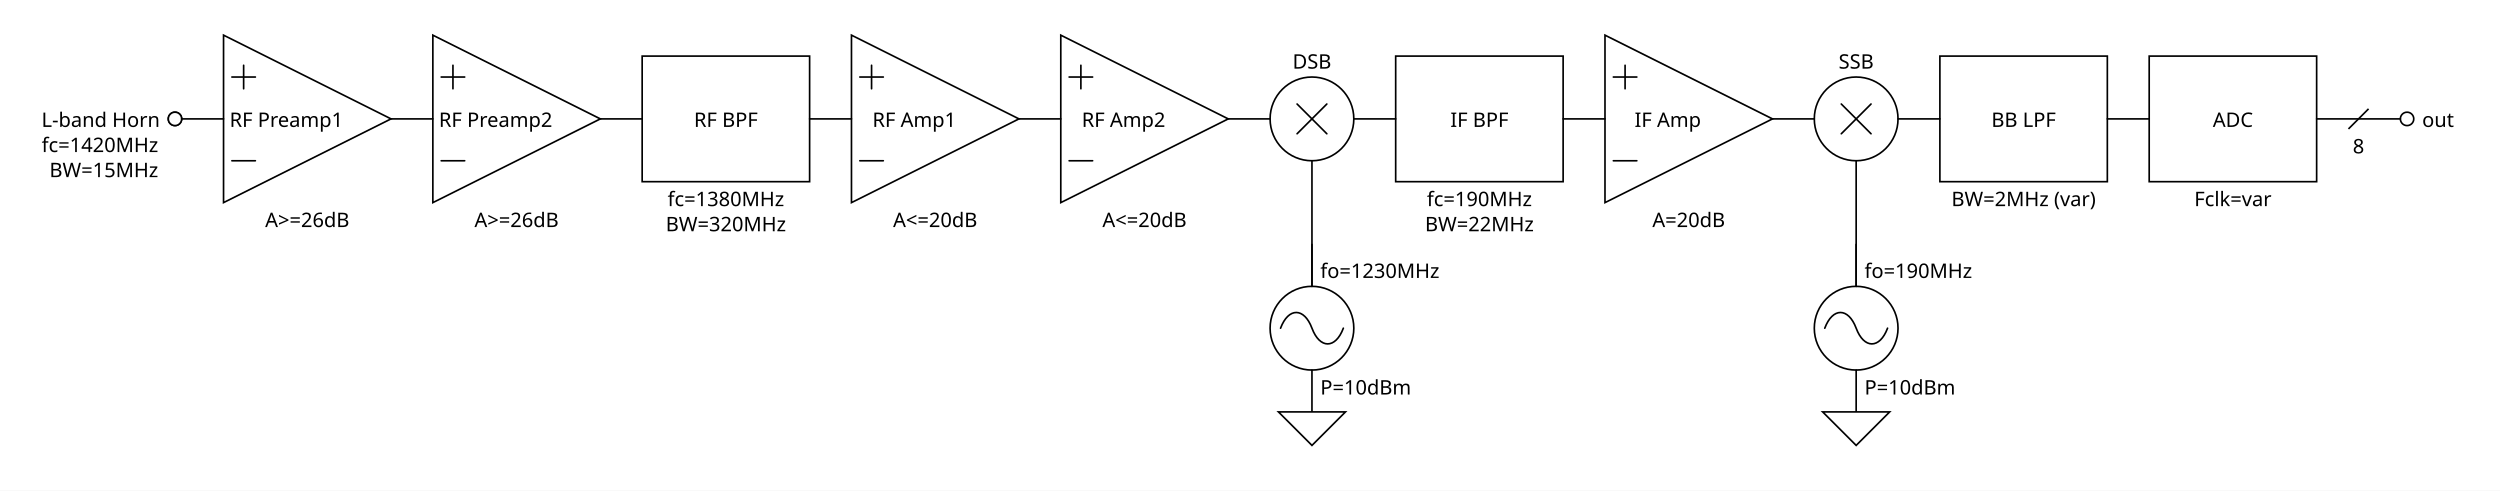
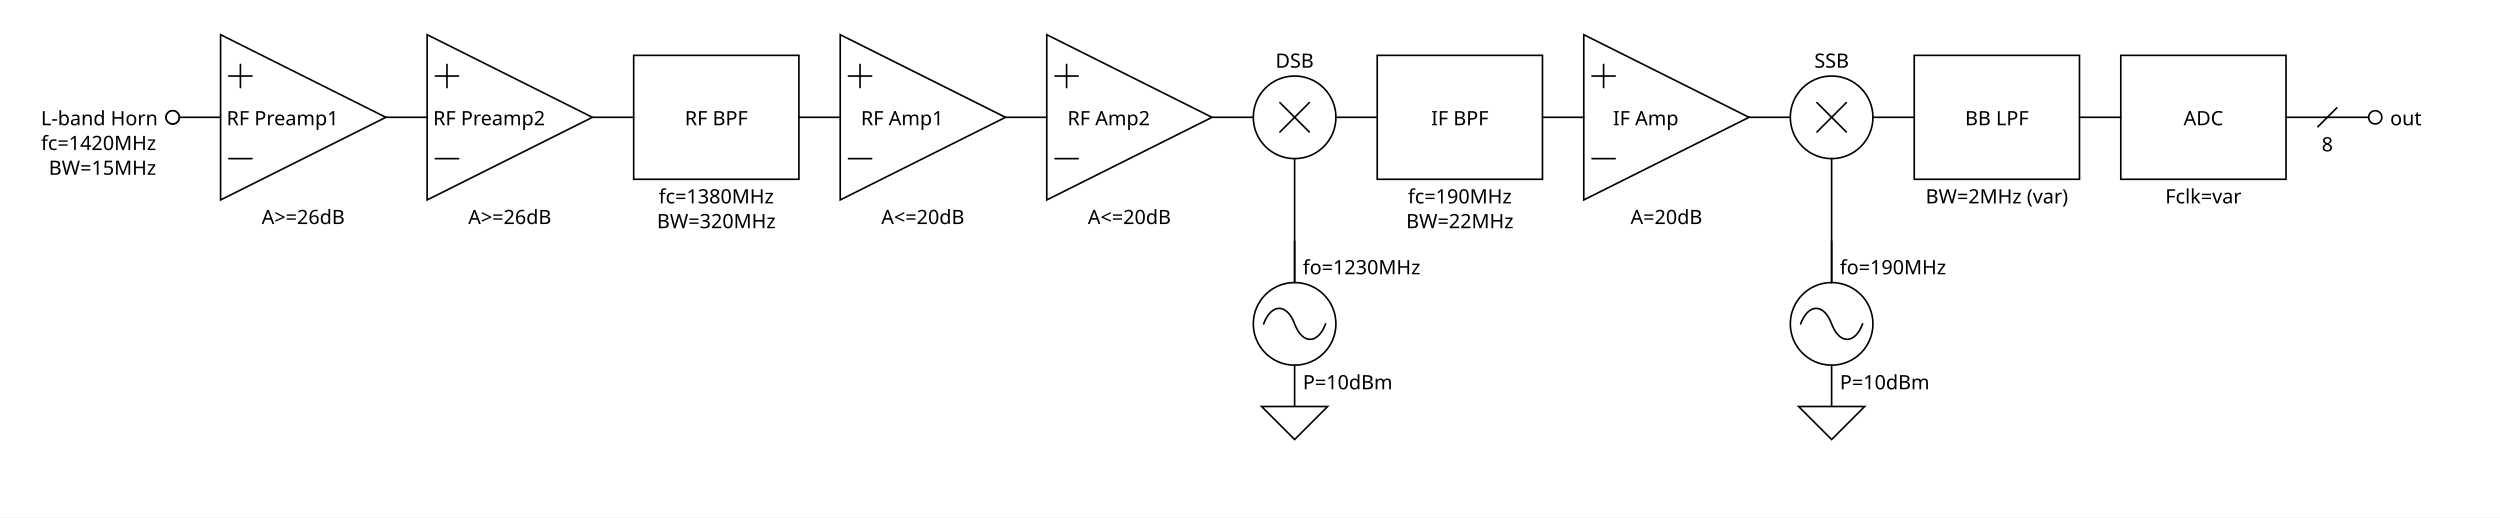
- <svg xmlns="http://www.w3.org/2000/svg" baseProfile="full" height="100%" version="1.1" viewBox="-108.5,-71.0,1493.0,293.0" width="100%">
+ <svg xmlns="http://www.w3.org/2000/svg" baseProfile="full" height="100%" version="1.1" viewBox="-108.5,-71.0,1513.0,313.0" width="100%">
  <defs />
  <g id="bkgnd">
-     <rect fill="white" height="293.0" stroke="none" stroke-width="1" width="1493.0" x="-108.5" y="-71.0" />
+     <rect fill="white" height="313.0" stroke="none" stroke-width="1" width="1513.0" x="-108.5" y="-71.0" />
  </g>
  <g id="symbol" transform="translate(0,0)">
    <rect fill="none" height="50" stroke="none" width="50" x="-25.0" y="-25.0" />
    <circle cx="-4" cy="0" fill="white" r="4" stroke="black" stroke-width="1" />
  </g>
  <g id="text" />
  <g id="symbol" transform="translate(0,0)">
    <rect fill="none" height="50" stroke="none" width="150" x="-75.0" y="-25.0" />
    <circle cx="-4" cy="0" fill="white" r="4" stroke="black" stroke-width="1" />
  </g>
  <g id="text">
    <text fill="black" font-family="sans" font-size="12" text-anchor="end" x="-13" y="4.8">L-band Horn</text>
  </g>
  <g id="symbol" transform="translate(0,15)">
    <rect fill="none" height="50" stroke="none" width="175.0" x="-87.5" y="-25.0" />
  </g>
  <g id="text">
    <text fill="black" font-family="sans" font-size="12" text-anchor="end" x="-14" y="19.8">fc=1420MHz</text>
  </g>
  <g id="symbol" transform="translate(0,30)">
    <rect fill="none" height="50" stroke="none" width="175.0" x="-87.5" y="-25.0" />
  </g>
  <g id="text">
    <text fill="black" font-family="sans" font-size="12" text-anchor="end" x="-14" y="34.8">BW=15MHz</text>
  </g>
  <g id="symbol" transform="translate(75,0)">
    <rect fill="none" height="100" stroke="none" width="100" x="-50.0" y="-50.0" />
    <polygon fill="white" points="50.0,0 -50.0,-50.0 -50.0,50.0" stroke="black" stroke-linecap="round" stroke-width="1" />
    <line stroke="black" stroke-linecap="round" stroke-width="1" x1="-45.0" x2="-31.0" y1="25.0" y2="25.0" />
    <line stroke="black" stroke-linecap="round" stroke-width="1" x1="-45.0" x2="-31.0" y1="-25.0" y2="-25.0" />
    <line stroke="black" stroke-linecap="round" stroke-width="1" x1="-38.0" x2="-38.0" y1="-18.0" y2="-32.0" />
  </g>
  <g id="text">
    <text fill="black" font-family="sans" font-size="12" text-anchor="middle" x="62.5" y="4.8">RF Preamp1</text>
  </g>
  <g id="symbol" transform="translate(75,50.0)">
    <rect fill="none" height="50" stroke="none" width="50" x="-25.0" y="-25.0" />
  </g>
  <g id="text">
    <text fill="black" font-family="sans" font-size="12" text-anchor="middle" x="75" y="64.6">A&gt;=26dB</text>
  </g>
  <g id="wire">
    <polyline fill="none" points="0,0 25.0,0" stroke="black" stroke-linecap="round" stroke-width="1" />
  </g>
  <g id="symbol" transform="translate(200.0,0)">
    <rect fill="none" height="100" stroke="none" width="100" x="-50.0" y="-50.0" />
    <polygon fill="white" points="50.0,0 -50.0,-50.0 -50.0,50.0" stroke="black" stroke-linecap="round" stroke-width="1" />
    <line stroke="black" stroke-linecap="round" stroke-width="1" x1="-45.0" x2="-31.0" y1="25.0" y2="25.0" />
    <line stroke="black" stroke-linecap="round" stroke-width="1" x1="-45.0" x2="-31.0" y1="-25.0" y2="-25.0" />
    <line stroke="black" stroke-linecap="round" stroke-width="1" x1="-38.0" x2="-38.0" y1="-18.0" y2="-32.0" />
  </g>
  <g id="text">
    <text fill="black" font-family="sans" font-size="12" text-anchor="middle" x="187.5" y="4.8">RF Preamp2</text>
  </g>
  <g id="symbol" transform="translate(200.0,50.0)">
    <rect fill="none" height="50" stroke="none" width="50" x="-25.0" y="-25.0" />
  </g>
  <g id="text">
    <text fill="black" font-family="sans" font-size="12" text-anchor="middle" x="200.0" y="64.6">A&gt;=26dB</text>
  </g>
  <g id="wire">
    <polyline fill="none" points="125.0,0 150.0,0" stroke="black" stroke-linecap="round" stroke-width="1" />
  </g>
  <g id="symbol" transform="translate(325.0,0)">
    <rect fill="none" height="75.0" stroke="none" width="100" x="-50.0" y="-37.5" />
    <rect fill="white" height="75.0" stroke="black" stroke-width="1" width="100" x="-50.0" y="-37.5" />
  </g>
  <g id="text">
    <text fill="black" font-family="sans" font-size="12" text-anchor="middle" x="325.0" y="4.8">RF BPF</text>
  </g>
  <g id="symbol" transform="translate(325.0,37.5)">
    <rect fill="none" height="50" stroke="none" width="50" x="-25.0" y="-25.0" />
  </g>
  <g id="text">
    <text fill="black" font-family="sans" font-size="12" text-anchor="middle" x="325.0" y="52.1">fc=1380MHz</text>
  </g>
  <g id="symbol" transform="translate(325.0,52.5)">
    <rect fill="none" height="50" stroke="none" width="50" x="-25.0" y="-25.0" />
  </g>
  <g id="text">
    <text fill="black" font-family="sans" font-size="12" text-anchor="middle" x="325.0" y="67.1">BW=320MHz</text>
  </g>
  <g id="wire">
    <polyline fill="none" points="250.0,0 275.0,0" stroke="black" stroke-linecap="round" stroke-width="1" />
  </g>
  <g id="symbol" transform="translate(450.0,0)">
    <rect fill="none" height="100" stroke="none" width="100" x="-50.0" y="-50.0" />
    <polygon fill="white" points="50.0,0 -50.0,-50.0 -50.0,50.0" stroke="black" stroke-linecap="round" stroke-width="1" />
    <line stroke="black" stroke-linecap="round" stroke-width="1" x1="-45.0" x2="-31.0" y1="25.0" y2="25.0" />
    <line stroke="black" stroke-linecap="round" stroke-width="1" x1="-45.0" x2="-31.0" y1="-25.0" y2="-25.0" />
    <line stroke="black" stroke-linecap="round" stroke-width="1" x1="-38.0" x2="-38.0" y1="-18.0" y2="-32.0" />
  </g>
  <g id="text">
    <text fill="black" font-family="sans" font-size="12" text-anchor="middle" x="437.5" y="4.8">RF Amp1</text>
  </g>
  <g id="symbol" transform="translate(450.0,50.0)">
    <rect fill="none" height="50" stroke="none" width="50" x="-25.0" y="-25.0" />
  </g>
  <g id="text">
    <text fill="black" font-family="sans" font-size="12" text-anchor="middle" x="450.0" y="64.6">A&lt;=20dB</text>
  </g>
  <g id="wire">
    <polyline fill="none" points="375.0,0 400.0,0" stroke="black" stroke-linecap="round" stroke-width="1" />
  </g>
  <g id="symbol" transform="translate(575.0,0)">
    <rect fill="none" height="100" stroke="none" width="100" x="-50.0" y="-50.0" />
    <polygon fill="white" points="50.0,0 -50.0,-50.0 -50.0,50.0" stroke="black" stroke-linecap="round" stroke-width="1" />
    <line stroke="black" stroke-linecap="round" stroke-width="1" x1="-45.0" x2="-31.0" y1="25.0" y2="25.0" />
    <line stroke="black" stroke-linecap="round" stroke-width="1" x1="-45.0" x2="-31.0" y1="-25.0" y2="-25.0" />
    <line stroke="black" stroke-linecap="round" stroke-width="1" x1="-38.0" x2="-38.0" y1="-18.0" y2="-32.0" />
  </g>
  <g id="text">
    <text fill="black" font-family="sans" font-size="12" text-anchor="middle" x="562.5" y="4.8">RF Amp2</text>
  </g>
  <g id="symbol" transform="translate(575.0,50.0)">
    <rect fill="none" height="50" stroke="none" width="50" x="-25.0" y="-25.0" />
  </g>
  <g id="text">
    <text fill="black" font-family="sans" font-size="12" text-anchor="middle" x="575.0" y="64.6">A&lt;=20dB</text>
  </g>
  <g id="wire">
    <polyline fill="none" points="500.0,0 525.0,0" stroke="black" stroke-linecap="round" stroke-width="1" />
  </g>
  <g id="symbol" transform="translate(675.0,0)">
    <rect fill="none" height="100" stroke="none" width="100" x="-50.0" y="-50.0" />
    <circle cx="0" cy="0" fill="white" r="25.0" stroke="black" stroke-width="1" />
    <line stroke="black" stroke-linecap="round" stroke-width="1" x1="-8.875" x2="8.875" y1="-8.875" y2="8.875" />
    <line stroke="black" stroke-linecap="round" stroke-width="1" x1="8.875" x2="-8.875" y1="-8.875" y2="8.875" />
  </g>
  <g id="text" />
  <g id="symbol" transform="translate(675.0,-25.0)">
    <rect fill="none" height="50" stroke="none" width="50" x="-25.0" y="-25.0" />
  </g>
  <g id="text">
    <text fill="black" font-family="sans" font-size="12" text-anchor="middle" x="675.0" y="-30.0">DSB</text>
  </g>
  <g id="wire">
    <polyline fill="none" points="625.0,0 650.0,0" stroke="black" stroke-linecap="round" stroke-width="1" />
  </g>
  <g id="symbol" transform="translate(675.0,125.0)">
    <rect fill="none" height="100" stroke="none" width="100" x="-50.0" y="-50.0" />
    <circle cx="0" cy="0" fill="white" r="25.0" stroke="black" stroke-width="1" />
    <line stroke="black" stroke-linecap="round" stroke-width="1" x1="0" x2="0" y1="-25.0" y2="-50.0" />
    <line stroke="black" stroke-linecap="round" stroke-width="1" x1="0" x2="0" y1="25.0" y2="50.0" />
    <path d="M -18.75 0 C -14.062 -12.5 -4.688 -12.5 0 0 4.688 12.5 14.062 12.5 18.75 0" fill="none" stroke="black" stroke-linecap="round" stroke-width="1" />
  </g>
  <g id="text">
    <text fill="black" font-family="sans" font-size="12" text-anchor="start" x="680.0" y="95.0">fo=1230MHz</text>
    <text fill="black" font-family="sans" font-size="12" text-anchor="start" x="680.0" y="164.6">P=10dBm</text>
  </g>
  <g id="symbol" transform="translate(675.0,175.0)">
    <rect fill="none" height="50" stroke="none" width="50" x="-25.0" y="-25.0" />
    <polyline fill="white" points="0,0 20.0,0 0,20.0 -20.0,0 0,0" stroke="black" stroke-linecap="round" stroke-width="1" />
  </g>
  <g id="text" />
  <g id="wire">
    <polyline fill="none" points="675.0,25.0 675.0,100.0" stroke="black" stroke-linecap="round" stroke-width="1" />
  </g>
  <g id="symbol" transform="translate(775.0,0)">
    <rect fill="none" height="75.0" stroke="none" width="100" x="-50.0" y="-37.5" />
    <rect fill="white" height="75.0" stroke="black" stroke-width="1" width="100" x="-50.0" y="-37.5" />
  </g>
  <g id="text">
    <text fill="black" font-family="sans" font-size="12" text-anchor="middle" x="775.0" y="4.8">IF BPF</text>
  </g>
  <g id="symbol" transform="translate(775.0,37.5)">
    <rect fill="none" height="50" stroke="none" width="50" x="-25.0" y="-25.0" />
  </g>
  <g id="text">
    <text fill="black" font-family="sans" font-size="12" text-anchor="middle" x="775.0" y="52.1">fc=190MHz</text>
  </g>
  <g id="symbol" transform="translate(775.0,52.5)">
    <rect fill="none" height="50" stroke="none" width="50" x="-25.0" y="-25.0" />
  </g>
  <g id="text">
    <text fill="black" font-family="sans" font-size="12" text-anchor="middle" x="775.0" y="67.1">BW=22MHz</text>
  </g>
  <g id="wire">
    <polyline fill="none" points="700.0,0 725.0,0" stroke="black" stroke-linecap="round" stroke-width="1" />
  </g>
  <g id="symbol" transform="translate(900.0,0)">
    <rect fill="none" height="100" stroke="none" width="100" x="-50.0" y="-50.0" />
    <polygon fill="white" points="50.0,0 -50.0,-50.0 -50.0,50.0" stroke="black" stroke-linecap="round" stroke-width="1" />
    <line stroke="black" stroke-linecap="round" stroke-width="1" x1="-45.0" x2="-31.0" y1="25.0" y2="25.0" />
    <line stroke="black" stroke-linecap="round" stroke-width="1" x1="-45.0" x2="-31.0" y1="-25.0" y2="-25.0" />
    <line stroke="black" stroke-linecap="round" stroke-width="1" x1="-38.0" x2="-38.0" y1="-18.0" y2="-32.0" />
  </g>
  <g id="text">
    <text fill="black" font-family="sans" font-size="12" text-anchor="middle" x="887.5" y="4.8">IF Amp</text>
  </g>
  <g id="symbol" transform="translate(900.0,50.0)">
    <rect fill="none" height="50" stroke="none" width="50" x="-25.0" y="-25.0" />
  </g>
  <g id="text">
    <text fill="black" font-family="sans" font-size="12" text-anchor="middle" x="900.0" y="64.6">A=20dB</text>
  </g>
  <g id="wire">
    <polyline fill="none" points="825.0,0 850.0,0" stroke="black" stroke-linecap="round" stroke-width="1" />
  </g>
  <g id="symbol" transform="translate(1000.0,0)">
    <rect fill="none" height="100" stroke="none" width="100" x="-50.0" y="-50.0" />
    <circle cx="0" cy="0" fill="white" r="25.0" stroke="black" stroke-width="1" />
    <line stroke="black" stroke-linecap="round" stroke-width="1" x1="-8.875" x2="8.875" y1="-8.875" y2="8.875" />
    <line stroke="black" stroke-linecap="round" stroke-width="1" x1="8.875" x2="-8.875" y1="-8.875" y2="8.875" />
  </g>
  <g id="text" />
  <g id="symbol" transform="translate(1000.0,-25.0)">
    <rect fill="none" height="50" stroke="none" width="50" x="-25.0" y="-25.0" />
  </g>
  <g id="text">
    <text fill="black" font-family="sans" font-size="12" text-anchor="middle" x="1000.0" y="-30.0">SSB</text>
  </g>
  <g id="wire">
    <polyline fill="none" points="950.0,0 975.0,0" stroke="black" stroke-linecap="round" stroke-width="1" />
  </g>
  <g id="symbol" transform="translate(1000.0,125.0)">
    <rect fill="none" height="100" stroke="none" width="100" x="-50.0" y="-50.0" />
    <circle cx="0" cy="0" fill="white" r="25.0" stroke="black" stroke-width="1" />
    <line stroke="black" stroke-linecap="round" stroke-width="1" x1="0" x2="0" y1="-25.0" y2="-50.0" />
    <line stroke="black" stroke-linecap="round" stroke-width="1" x1="0" x2="0" y1="25.0" y2="50.0" />
    <path d="M -18.75 0 C -14.062 -12.5 -4.688 -12.5 0 0 4.688 12.5 14.062 12.5 18.75 0" fill="none" stroke="black" stroke-linecap="round" stroke-width="1" />
  </g>
  <g id="text">
    <text fill="black" font-family="sans" font-size="12" text-anchor="start" x="1005.0" y="95.0">fo=190MHz</text>
    <text fill="black" font-family="sans" font-size="12" text-anchor="start" x="1005.0" y="164.6">P=10dBm</text>
  </g>
  <g id="symbol" transform="translate(1000.0,175.0)">
    <rect fill="none" height="50" stroke="none" width="50" x="-25.0" y="-25.0" />
    <polyline fill="white" points="0,0 20.0,0 0,20.0 -20.0,0 0,0" stroke="black" stroke-linecap="round" stroke-width="1" />
  </g>
  <g id="text" />
  <g id="wire">
    <polyline fill="none" points="1000.0,25.0 1000.0,100.0" stroke="black" stroke-linecap="round" stroke-width="1" />
  </g>
  <g id="symbol" transform="translate(1100.0,0)">
    <rect fill="none" height="75.0" stroke="none" width="100" x="-50.0" y="-37.5" />
    <rect fill="white" height="75.0" stroke="black" stroke-width="1" width="100" x="-50.0" y="-37.5" />
  </g>
  <g id="text">
    <text fill="black" font-family="sans" font-size="12" text-anchor="middle" x="1100.0" y="4.8">BB LPF</text>
  </g>
  <g id="symbol" transform="translate(1100.0,37.5)">
    <rect fill="none" height="50" stroke="none" width="50" x="-25.0" y="-25.0" />
  </g>
  <g id="text">
    <text fill="black" font-family="sans" font-size="12" text-anchor="middle" x="1100.0" y="52.1">BW=2MHz (var)</text>
  </g>
  <g id="wire">
    <polyline fill="none" points="1025.0,0 1050.0,0" stroke="black" stroke-linecap="round" stroke-width="1" />
  </g>
  <g id="symbol" transform="translate(1225.0,0)">
    <rect fill="none" height="75.0" stroke="none" width="100" x="-50.0" y="-37.5" />
    <rect fill="white" height="75.0" stroke="black" stroke-width="1" width="100" x="-50.0" y="-37.5" />
  </g>
  <g id="text">
    <text fill="black" font-family="sans" font-size="12" text-anchor="middle" x="1225.0" y="4.8">ADC</text>
  </g>
  <g id="symbol" transform="translate(1225.0,37.5)">
    <rect fill="none" height="50" stroke="none" width="50" x="-25.0" y="-25.0" />
  </g>
  <g id="text">
    <text fill="black" font-family="sans" font-size="12" text-anchor="middle" x="1225.0" y="52.1">Fclk=var</text>
  </g>
  <g id="wire">
    <polyline fill="none" points="1150.0,0 1175.0,0" stroke="black" stroke-linecap="round" stroke-width="1" />
  </g>
  <g id="symbol" transform="translate(1325.0,0)">
    <rect fill="none" height="50" stroke="none" width="75.0" x="-37.5" y="-25.0" />
    <circle cx="4" cy="0" fill="white" r="4" stroke="black" stroke-width="1" />
  </g>
  <g id="text">
    <text fill="black" font-family="sans" font-size="12" text-anchor="start" x="1338.0" y="4.8">out</text>
  </g>
  <g id="symbol" transform="translate(1300.0,0)">
    <rect fill="none" height="50" stroke="none" width="50" x="-25.0" y="-25.0" />
    <line stroke="black" stroke-width="1" x1="-6.0" x2="6.0" y1="6.0" y2="-6.0" />
  </g>
  <g id="text">
    <text fill="black" font-family="sans" font-size="12" text-anchor="middle" x="1300.0" y="20.6">8</text>
  </g>
  <g id="wire">
    <polyline fill="none" points="1275.0,0 1325.0,0" stroke="black" stroke-linecap="round" stroke-width="1" />
  </g>
</svg>
